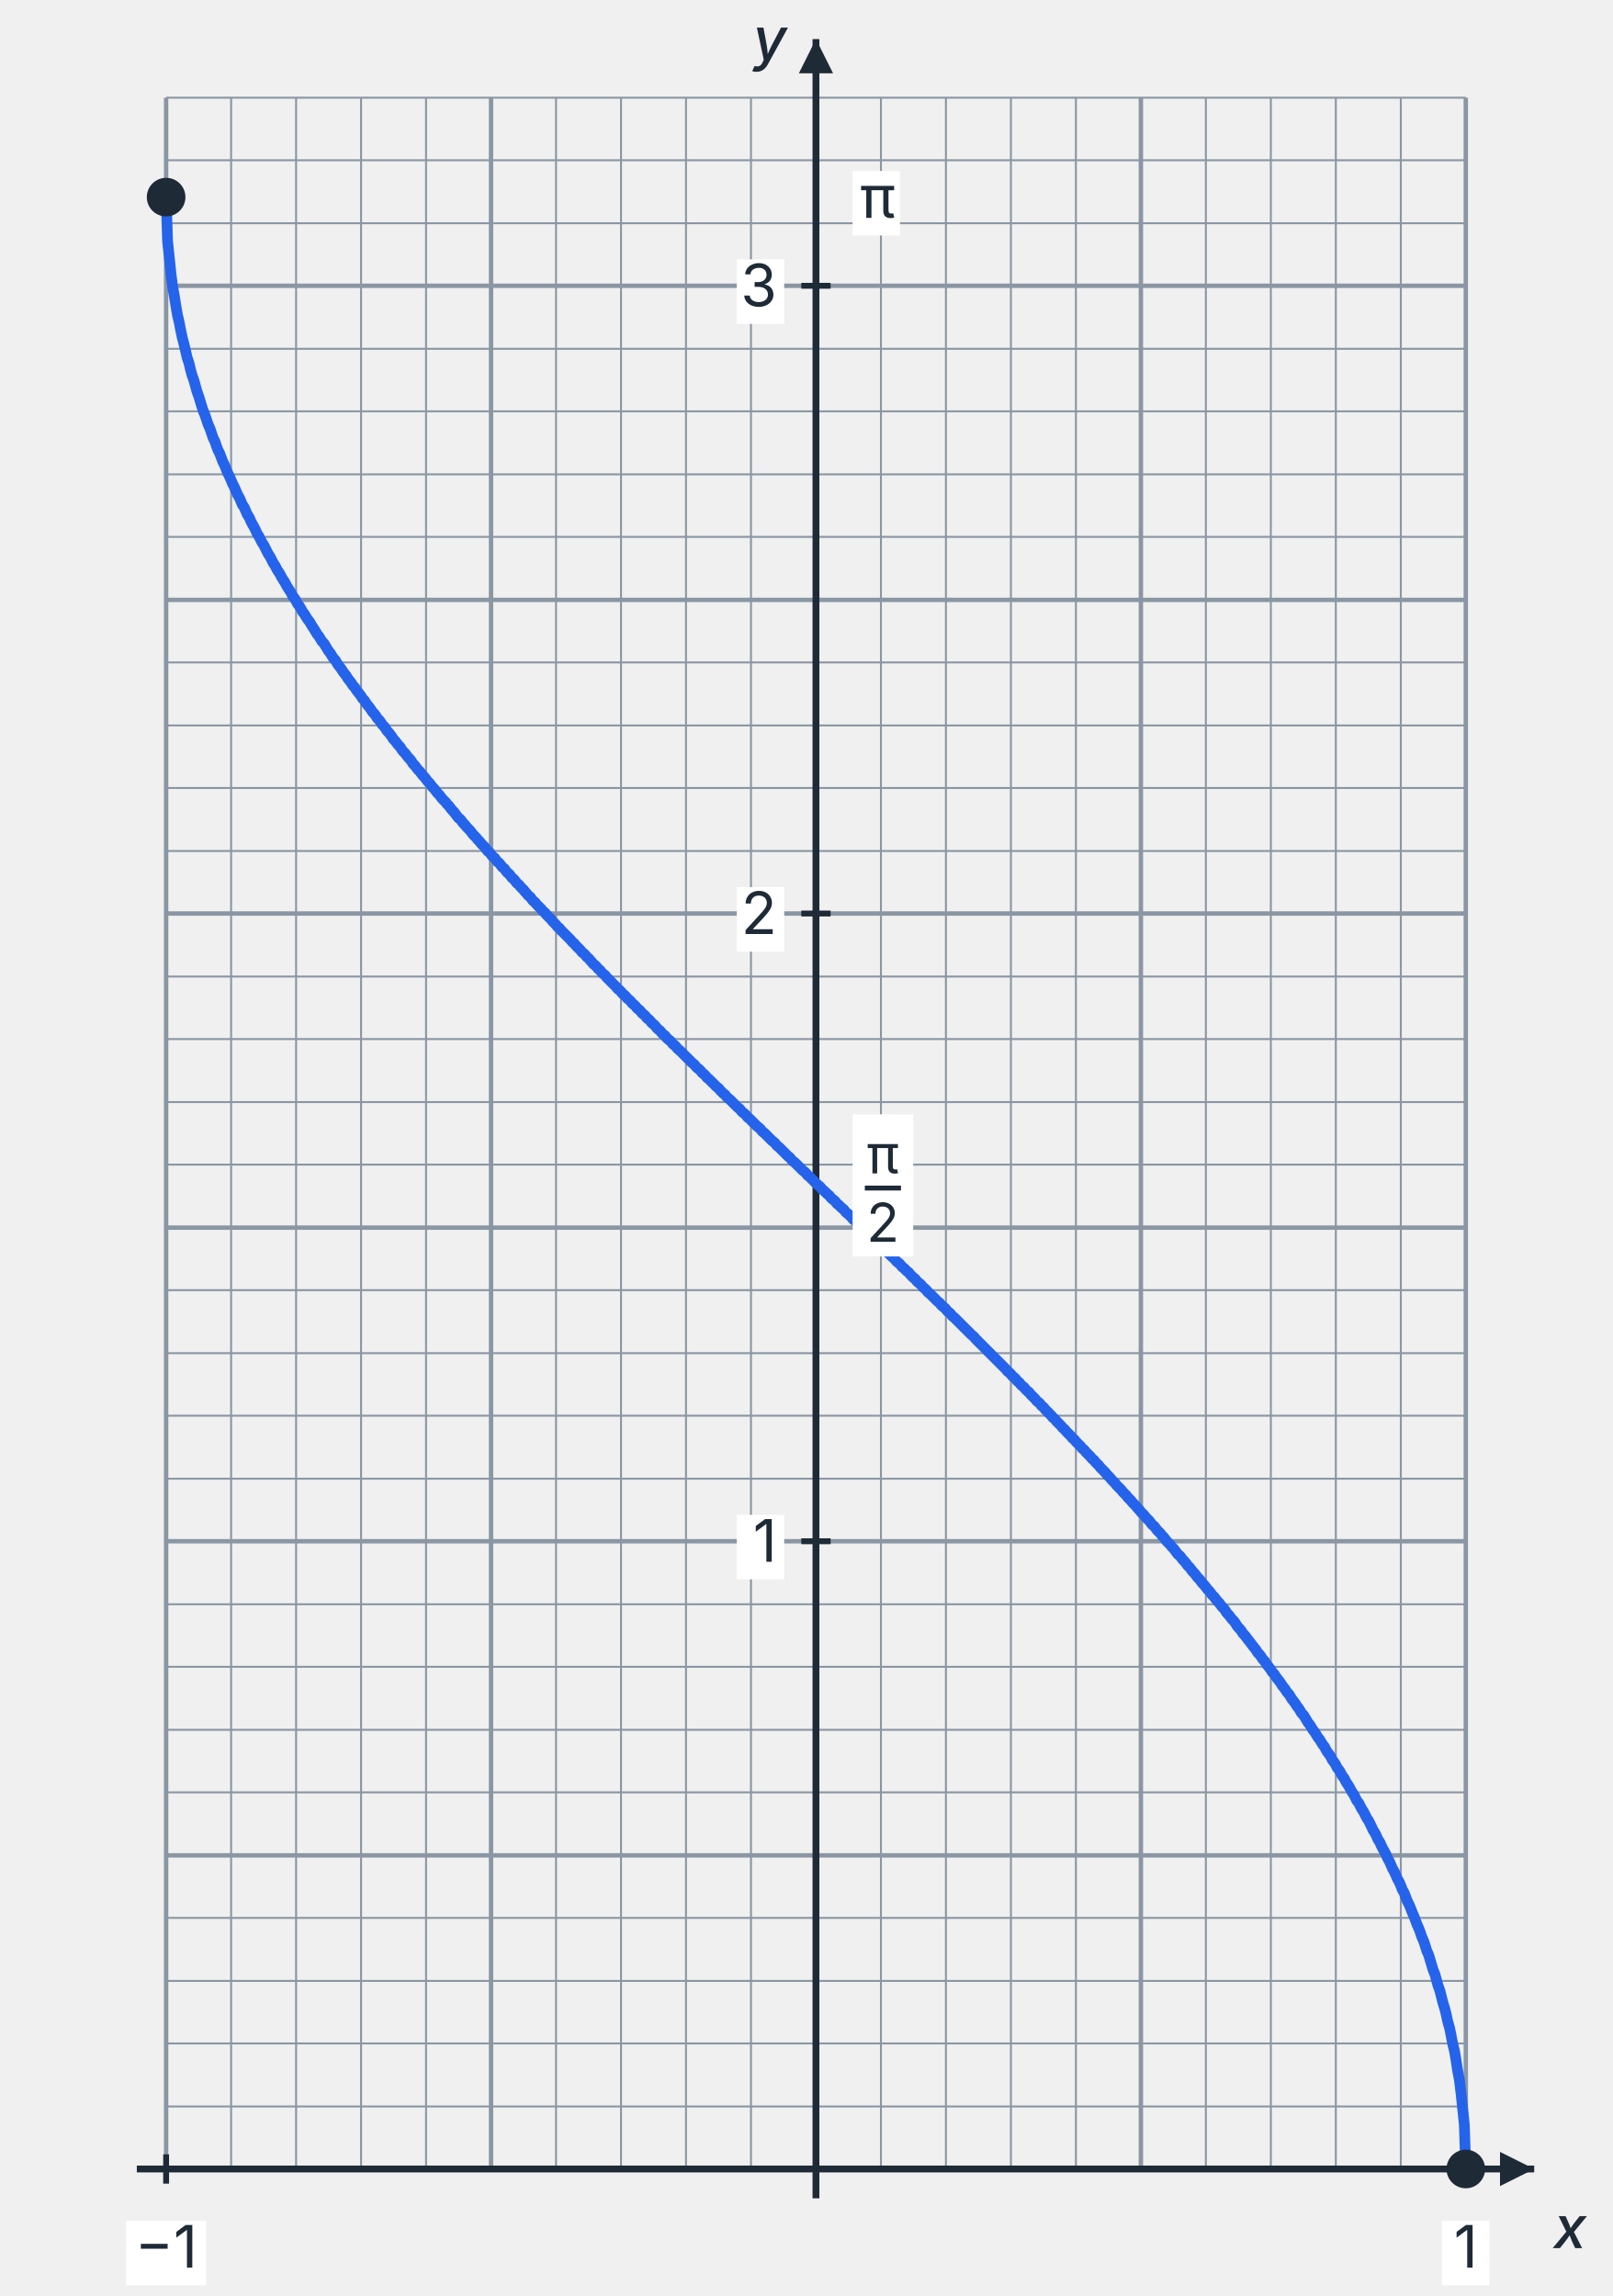
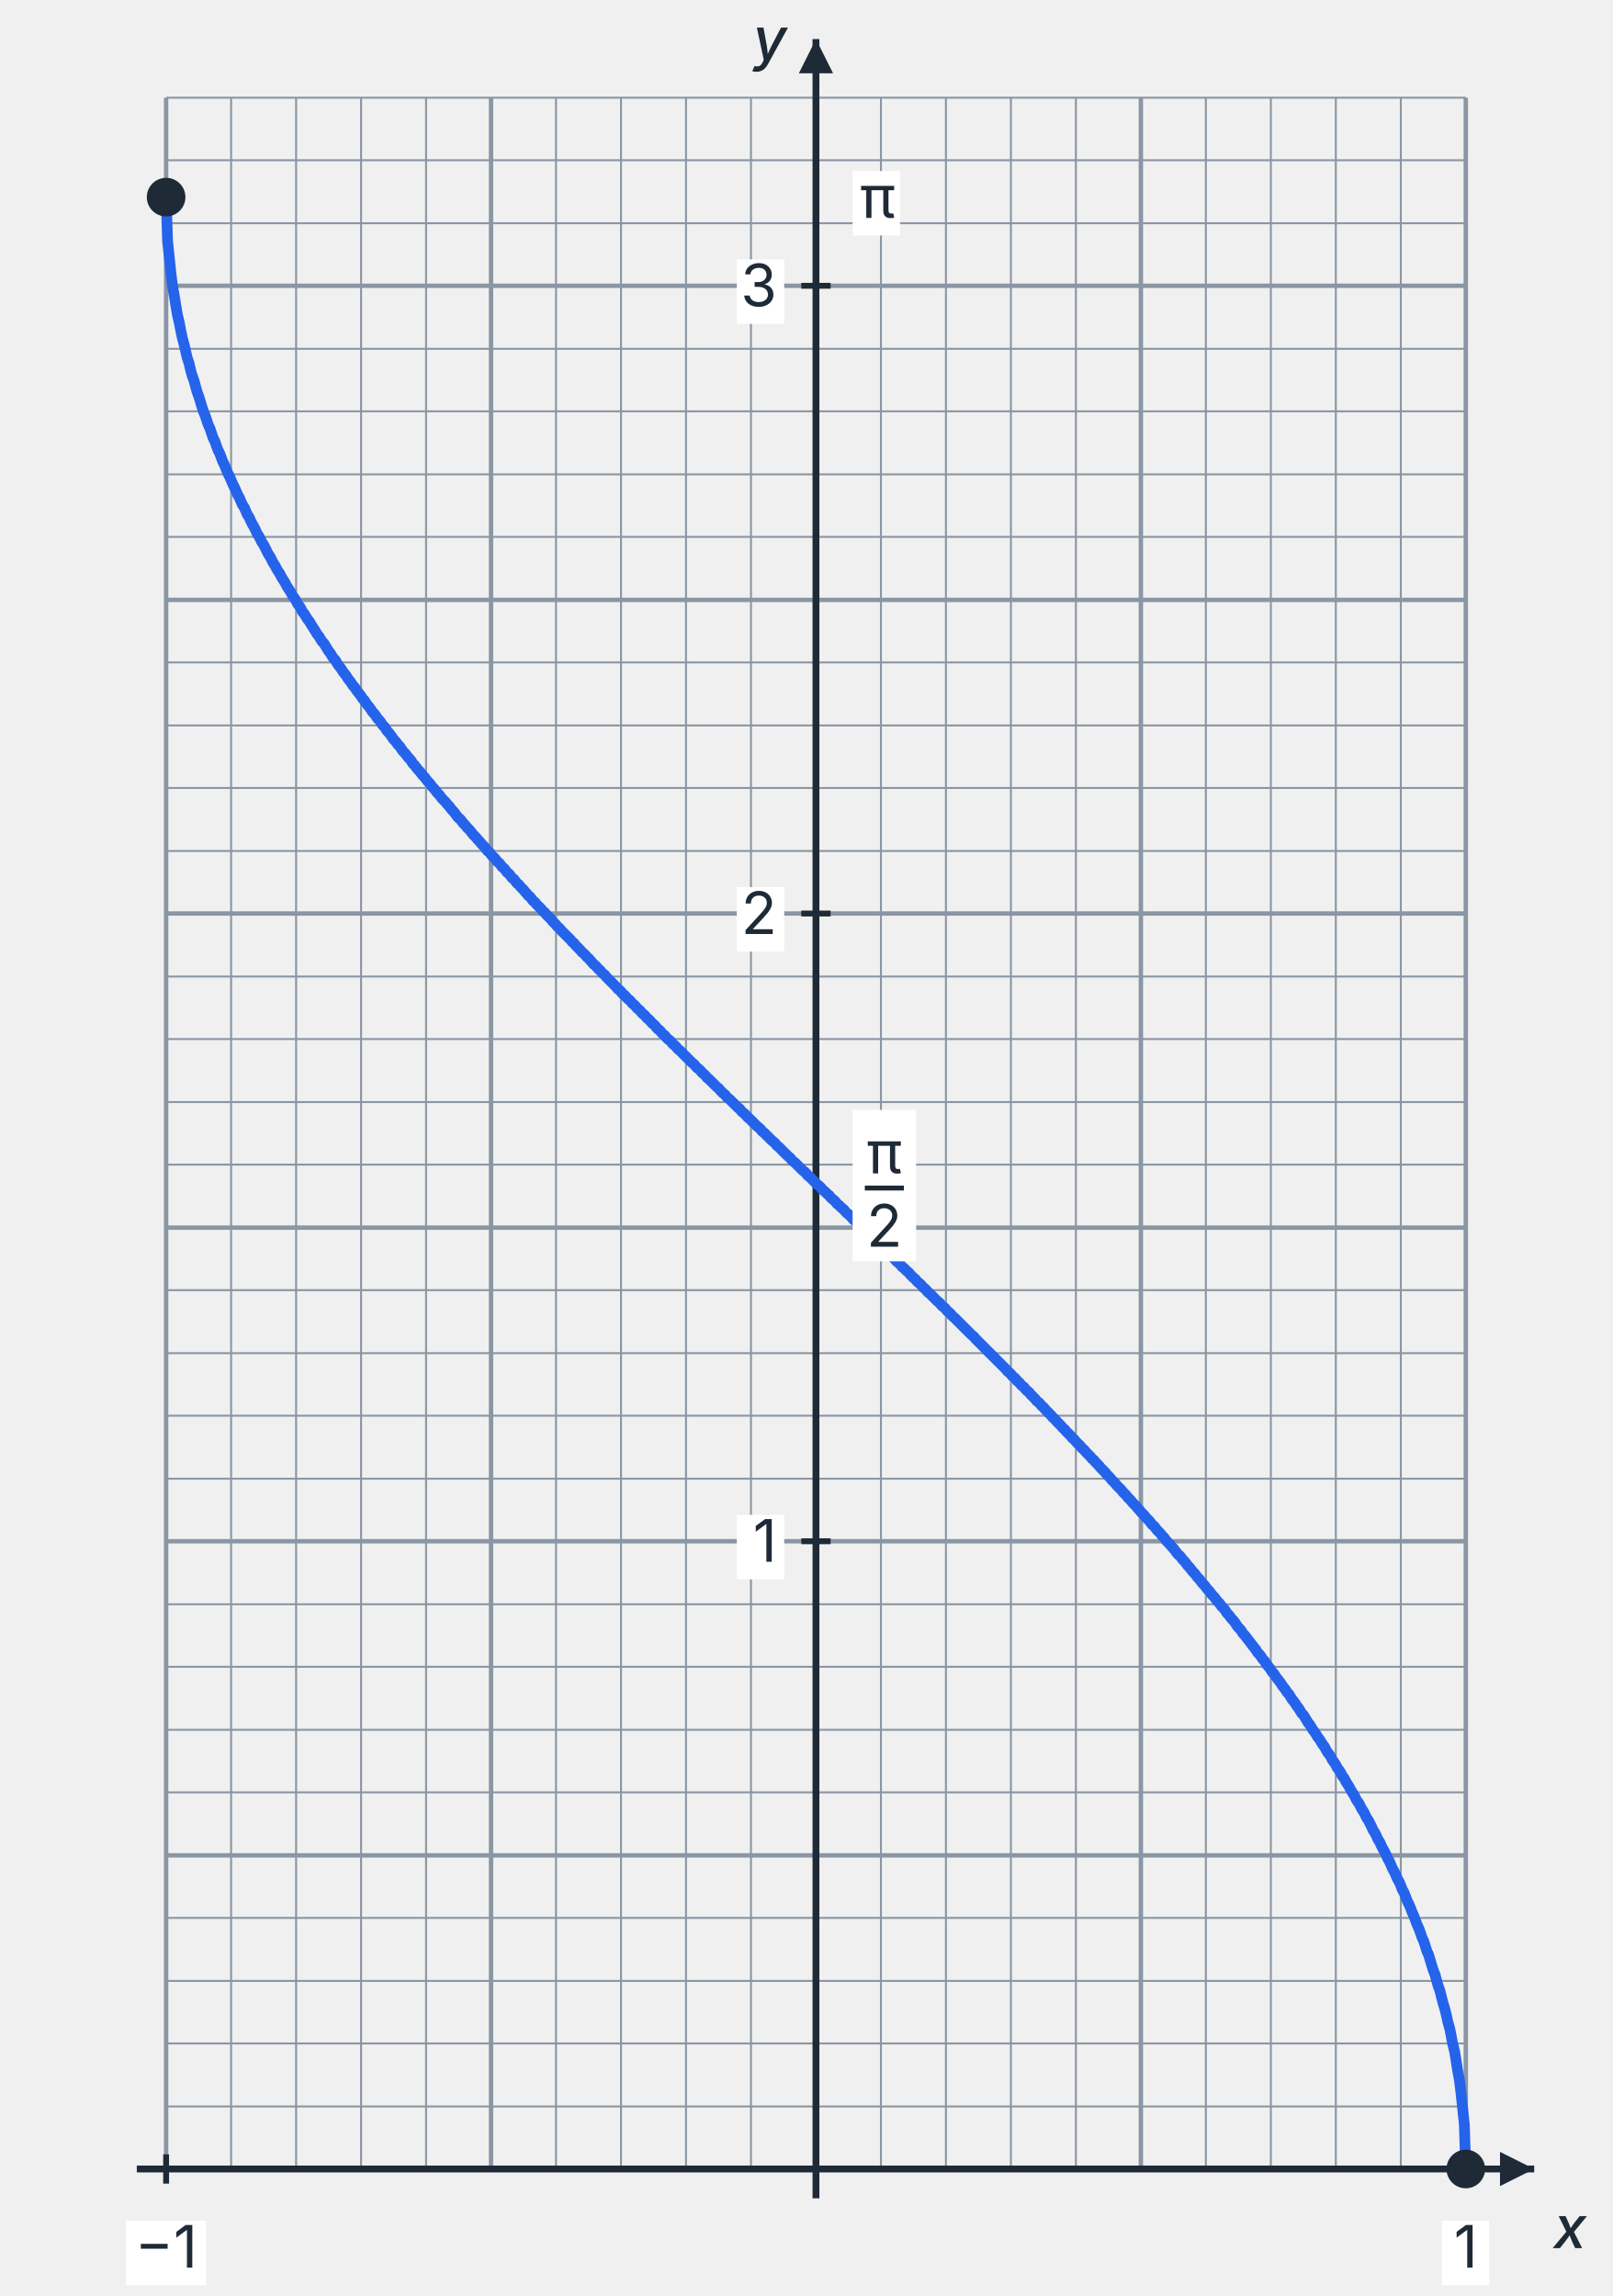
<svg xmlns="http://www.w3.org/2000/svg" viewBox="0 0 330 470" width="330" height="470" font-family="Inter, Arial, sans-serif">
  <line x1="34.0" y1="444.0" x2="34.0" y2="20.0" stroke="#8a96a3" stroke-width="0.9" />
  <line x1="47.3" y1="444.0" x2="47.3" y2="20.0" stroke="#8a96a3" stroke-width="0.4" />
  <line x1="60.6" y1="444.0" x2="60.6" y2="20.0" stroke="#8a96a3" stroke-width="0.4" />
  <line x1="73.9" y1="444.0" x2="73.9" y2="20.0" stroke="#8a96a3" stroke-width="0.4" />
  <line x1="87.2" y1="444.0" x2="87.2" y2="20.0" stroke="#8a96a3" stroke-width="0.4" />
  <line x1="100.5" y1="444.0" x2="100.5" y2="20.0" stroke="#8a96a3" stroke-width="0.9" />
  <line x1="113.8" y1="444.0" x2="113.8" y2="20.0" stroke="#8a96a3" stroke-width="0.4" />
  <line x1="127.1" y1="444.0" x2="127.1" y2="20.0" stroke="#8a96a3" stroke-width="0.4" />
  <line x1="140.4" y1="444.0" x2="140.4" y2="20.0" stroke="#8a96a3" stroke-width="0.4" />
  <line x1="153.7" y1="444.0" x2="153.7" y2="20.0" stroke="#8a96a3" stroke-width="0.4" />
  <line x1="167.0" y1="444.0" x2="167.0" y2="20.0" stroke="#8a96a3" stroke-width="0.9" />
  <line x1="180.3" y1="444.0" x2="180.3" y2="20.0" stroke="#8a96a3" stroke-width="0.4" />
  <line x1="193.6" y1="444.0" x2="193.6" y2="20.0" stroke="#8a96a3" stroke-width="0.4" />
  <line x1="206.9" y1="444.0" x2="206.9" y2="20.0" stroke="#8a96a3" stroke-width="0.4" />
  <line x1="220.2" y1="444.0" x2="220.2" y2="20.0" stroke="#8a96a3" stroke-width="0.4" />
  <line x1="233.5" y1="444.0" x2="233.5" y2="20.0" stroke="#8a96a3" stroke-width="0.9" />
  <line x1="246.8" y1="444.0" x2="246.8" y2="20.0" stroke="#8a96a3" stroke-width="0.4" />
  <line x1="260.1" y1="444.0" x2="260.1" y2="20.0" stroke="#8a96a3" stroke-width="0.4" />
  <line x1="273.4" y1="444.0" x2="273.4" y2="20.0" stroke="#8a96a3" stroke-width="0.4" />
  <line x1="286.7" y1="444.0" x2="286.7" y2="20.0" stroke="#8a96a3" stroke-width="0.4" />
  <line x1="300.0" y1="444.0" x2="300.0" y2="20.0" stroke="#8a96a3" stroke-width="0.9" />
  <line x1="34.0" y1="444.0" x2="300.0" y2="444.0" stroke="#8a96a3" stroke-width="0.9" />
  <line x1="34.0" y1="431.2" x2="300.0" y2="431.2" stroke="#8a96a3" stroke-width="0.4" />
  <line x1="34.0" y1="418.3" x2="300.0" y2="418.3" stroke="#8a96a3" stroke-width="0.4" />
  <line x1="34.0" y1="405.5" x2="300.0" y2="405.5" stroke="#8a96a3" stroke-width="0.4" />
  <line x1="34.0" y1="392.6" x2="300.0" y2="392.6" stroke="#8a96a3" stroke-width="0.4" />
  <line x1="34.0" y1="379.8" x2="300.0" y2="379.8" stroke="#8a96a3" stroke-width="0.9" />
  <line x1="34.0" y1="366.9" x2="300.0" y2="366.9" stroke="#8a96a3" stroke-width="0.4" />
  <line x1="34.0" y1="354.1" x2="300.0" y2="354.1" stroke="#8a96a3" stroke-width="0.4" />
  <line x1="34.0" y1="341.2" x2="300.0" y2="341.2" stroke="#8a96a3" stroke-width="0.4" />
  <line x1="34.0" y1="328.4" x2="300.0" y2="328.4" stroke="#8a96a3" stroke-width="0.4" />
  <line x1="34.0" y1="315.5" x2="300.0" y2="315.5" stroke="#8a96a3" stroke-width="0.9" />
  <line x1="34.0" y1="302.7" x2="300.0" y2="302.7" stroke="#8a96a3" stroke-width="0.4" />
  <line x1="34.0" y1="289.8" x2="300.0" y2="289.8" stroke="#8a96a3" stroke-width="0.4" />
  <line x1="34.0" y1="277.0" x2="300.0" y2="277.0" stroke="#8a96a3" stroke-width="0.4" />
  <line x1="34.0" y1="264.1" x2="300.0" y2="264.1" stroke="#8a96a3" stroke-width="0.4" />
  <line x1="34.0" y1="251.3" x2="300.0" y2="251.3" stroke="#8a96a3" stroke-width="0.9" />
  <line x1="34.0" y1="238.4" x2="300.0" y2="238.4" stroke="#8a96a3" stroke-width="0.4" />
  <line x1="34.0" y1="225.6" x2="300.0" y2="225.6" stroke="#8a96a3" stroke-width="0.4" />
  <line x1="34.0" y1="212.7" x2="300.0" y2="212.7" stroke="#8a96a3" stroke-width="0.4" />
  <line x1="34.0" y1="199.9" x2="300.0" y2="199.9" stroke="#8a96a3" stroke-width="0.4" />
  <line x1="34.0" y1="187.0" x2="300.0" y2="187.0" stroke="#8a96a3" stroke-width="0.9" />
  <line x1="34.0" y1="174.2" x2="300.0" y2="174.2" stroke="#8a96a3" stroke-width="0.4" />
  <line x1="34.0" y1="161.3" x2="300.0" y2="161.3" stroke="#8a96a3" stroke-width="0.4" />
  <line x1="34.0" y1="148.5" x2="300.0" y2="148.5" stroke="#8a96a3" stroke-width="0.4" />
  <line x1="34.0" y1="135.6" x2="300.0" y2="135.6" stroke="#8a96a3" stroke-width="0.4" />
  <line x1="34.0" y1="122.8" x2="300.0" y2="122.8" stroke="#8a96a3" stroke-width="0.9" />
  <line x1="34.0" y1="109.9" x2="300.0" y2="109.9" stroke="#8a96a3" stroke-width="0.4" />
  <line x1="34.0" y1="97.1" x2="300.0" y2="97.1" stroke="#8a96a3" stroke-width="0.4" />
  <line x1="34.0" y1="84.2" x2="300.0" y2="84.2" stroke="#8a96a3" stroke-width="0.4" />
  <line x1="34.0" y1="71.4" x2="300.0" y2="71.4" stroke="#8a96a3" stroke-width="0.4" />
  <line x1="34.0" y1="58.5" x2="300.0" y2="58.5" stroke="#8a96a3" stroke-width="0.9" />
  <line x1="34.0" y1="45.7" x2="300.0" y2="45.7" stroke="#8a96a3" stroke-width="0.4" />
  <line x1="34.0" y1="32.8" x2="300.0" y2="32.8" stroke="#8a96a3" stroke-width="0.4" />
  <line x1="34.0" y1="20.0" x2="300.0" y2="20.0" stroke="#8a96a3" stroke-width="0.4" />
  <line x1="28.0" y1="444.0" x2="314.0" y2="444.0" stroke="#1f2a37" stroke-width="1.4" />
  <path d="M314.0,444.0 l-7,-3.5 v7 z" fill="#1f2a37" />
  <line x1="167.0" y1="450.0" x2="167.0" y2="8.0" stroke="#1f2a37" stroke-width="1.4" />
  <path d="M167.0,8.0 l-3.5,7 h7 z" fill="#1f2a37" />
  <text x="318.0" y="460.2" text-anchor="start" font-size="12" fill="#1f2a37" font-weight="500" font-style="italic">x</text>
  <text x="161.0" y="12.2" text-anchor="end" font-size="12" fill="#1f2a37" font-weight="500" font-style="italic">y</text>
  <polyline points="34.0,40.4 34.3,49.4 34.7,53.2 35.0,56.1 35.3,58.5 35.7,60.7 36.0,62.6 36.3,64.4 36.7,66.1 37.0,67.7 37.3,69.1 37.7,70.6 38.0,71.9 38.3,73.2 38.7,74.4 39.0,75.7 39.3,76.8 39.7,77.9 40.0,79.0 40.3,80.1 40.7,81.2 41.0,82.2 41.3,83.2 41.6,84.1 42.0,85.1 42.3,86.0 42.6,86.9 43.0,87.8 43.3,88.7 43.6,89.6 44.0,90.4 44.3,91.3 44.6,92.1 45.0,92.9 45.3,93.7 45.6,94.5 46.0,95.3 46.3,96.1 46.6,96.8 47.0,97.6 47.3,98.3 47.6,99.0 48.0,99.8 48.3,100.5 48.6,101.2 49.0,101.9 49.3,102.6 49.6,103.3 50.0,103.9 50.3,104.6 50.6,105.3 51.0,105.9 51.3,106.6 51.6,107.2 52.0,107.9 52.3,108.5 52.6,109.2 53.0,109.8 53.3,110.4 53.6,111.0 54.0,111.6 54.3,112.2 54.6,112.8 54.9,113.4 55.3,114.0 55.6,114.6 55.9,115.2 56.3,115.8 56.6,116.4 56.9,116.9 57.3,117.5 57.6,118.1 57.9,118.6 58.3,119.2 58.6,119.8 58.9,120.3 59.3,120.9 59.6,121.4 59.9,122.0 60.3,122.5 60.6,123.0 60.9,123.6 61.3,124.1 61.6,124.6 61.9,125.2 62.3,125.7 62.6,126.2 62.9,126.7 63.3,127.2 63.6,127.7 63.9,128.2 64.3,128.8 64.6,129.3 64.9,129.8 65.3,130.3 65.6,130.8 65.9,131.3 66.3,131.7 66.6,132.2 66.9,132.7 67.2,133.2 67.6,133.7 67.9,134.2 68.2,134.7 68.6,135.1 68.9,135.6 69.2,136.1 69.6,136.6 69.9,137.0 70.2,137.5 70.6,138.0 70.9,138.4 71.2,138.9 71.6,139.4 71.9,139.8 72.2,140.3 72.6,140.7 72.9,141.2 73.2,141.6 73.6,142.1 73.9,142.5 74.2,143.0 74.6,143.4 74.9,143.9 75.2,144.3 75.6,144.8 75.9,145.2 76.2,145.7 76.6,146.1 76.9,146.5 77.2,147.0 77.6,147.4 77.9,147.8 78.2,148.3 78.6,148.7 78.9,149.1 79.2,149.6 79.6,150.0 79.9,150.4 80.2,150.8 80.5,151.3 80.9,151.7 81.2,152.1 81.5,152.5 81.9,152.9 82.2,153.4 82.5,153.8 82.9,154.2 83.2,154.6 83.5,155.0 83.9,155.4 84.2,155.8 84.5,156.3 84.9,156.7 85.2,157.1 85.5,157.5 85.9,157.9 86.2,158.3 86.5,158.7 86.9,159.1 87.2,159.5 87.5,159.9 87.9,160.3 88.2,160.7 88.5,161.1 88.9,161.5 89.2,161.9 89.5,162.3 89.9,162.7 90.2,163.1 90.5,163.5 90.9,163.9 91.2,164.2 91.5,164.6 91.9,165.0 92.2,165.4 92.5,165.8 92.9,166.2 93.2,166.6 93.5,167.0 93.8,167.4 94.2,167.7 94.5,168.1 94.8,168.5 95.2,168.9 95.5,169.3 95.8,169.6 96.2,170.0 96.5,170.4 96.8,170.8 97.2,171.2 97.5,171.5 97.8,171.9 98.2,172.3 98.5,172.7 98.8,173.0 99.2,173.4 99.5,173.8 99.8,174.2 100.2,174.5 100.5,174.9 100.8,175.3 101.2,175.6 101.5,176.0 101.8,176.4 102.2,176.7 102.5,177.1 102.8,177.5 103.2,177.8 103.5,178.2 103.8,178.6 104.2,178.9 104.5,179.3 104.8,179.7 105.2,180.0 105.5,180.4 105.8,180.8 106.2,181.1 106.5,181.5 106.8,181.8 107.2,182.2 107.5,182.6 107.8,182.9 108.1,183.3 108.5,183.6 108.8,184.0 109.1,184.4 109.5,184.7 109.8,185.1 110.1,185.4 110.5,185.8 110.8,186.1 111.1,186.5 111.5,186.8 111.8,187.2 112.1,187.5 112.5,187.9 112.8,188.2 113.1,188.6 113.5,189.0 113.8,189.3 114.1,189.7 114.5,190.0 114.8,190.4 115.1,190.7 115.5,191.1 115.8,191.4 116.1,191.7 116.5,192.1 116.8,192.4 117.1,192.8 117.5,193.1 117.8,193.5 118.1,193.8 118.5,194.2 118.8,194.5 119.1,194.9 119.5,195.2 119.8,195.5 120.1,195.9 120.5,196.2 120.8,196.6 121.1,196.9 121.4,197.3 121.8,197.6 122.1,197.9 122.4,198.3 122.8,198.6 123.1,199.0 123.4,199.3 123.8,199.6 124.1,200.0 124.4,200.3 124.8,200.7 125.1,201.0 125.4,201.3 125.8,201.7 126.1,202.0 126.4,202.4 126.8,202.7 127.1,203.0 127.4,203.4 127.8,203.7 128.1,204.0 128.4,204.4 128.8,204.7 129.1,205.0 129.4,205.4 129.8,205.7 130.1,206.0 130.4,206.4 130.8,206.7 131.1,207.0 131.4,207.4 131.8,207.7 132.1,208.0 132.4,208.4 132.8,208.7 133.1,209.0 133.4,209.4 133.8,209.7 134.1,210.0 134.4,210.4 134.7,210.7 135.1,211.0 135.4,211.4 135.7,211.7 136.1,212.0 136.4,212.4 136.7,212.7 137.1,213.0 137.4,213.3 137.7,213.7 138.1,214.0 138.4,214.3 138.7,214.7 139.1,215.0 139.4,215.3 139.7,215.6 140.1,216.0 140.4,216.3 140.7,216.6 141.1,217.0 141.4,217.3 141.7,217.6 142.1,217.9 142.4,218.3 142.7,218.6 143.1,218.9 143.4,219.2 143.7,219.6 144.1,219.9 144.4,220.2 144.7,220.6 145.1,220.9 145.4,221.2 145.7,221.5 146.1,221.9 146.4,222.2 146.7,222.5 147.1,222.8 147.4,223.2 147.7,223.5 148.0,223.8 148.4,224.1 148.7,224.5 149.0,224.8 149.4,225.1 149.7,225.4 150.0,225.7 150.4,226.1 150.7,226.4 151.0,226.7 151.4,227.0 151.7,227.4 152.0,227.7 152.4,228.0 152.7,228.3 153.0,228.7 153.4,229.0 153.7,229.3 154.0,229.6 154.4,230.0 154.7,230.3 155.0,230.6 155.4,230.9 155.7,231.2 156.0,231.6 156.4,231.9 156.7,232.2 157.0,232.5 157.4,232.9 157.7,233.2 158.0,233.5 158.4,233.8 158.7,234.1 159.0,234.5 159.4,234.8 159.7,235.1 160.0,235.4 160.3,235.7 160.7,236.1 161.0,236.4 161.3,236.7 161.7,237.0 162.0,237.4 162.3,237.7 162.7,238.0 163.0,238.3 163.3,238.6 163.7,239.0 164.0,239.3 164.3,239.6 164.7,239.9 165.0,240.2 165.3,240.6 165.7,240.9 166.0,241.2 166.3,241.5 166.7,241.9 167.0,242.2 167.3,242.5 167.7,242.8 168.0,243.1 168.3,243.5 168.7,243.8 169.0,244.1 169.3,244.4 169.7,244.7 170.0,245.1 170.3,245.4 170.7,245.7 171.0,246.0 171.3,246.4 171.7,246.7 172.0,247.0 172.3,247.3 172.7,247.6 173.0,248.0 173.3,248.3 173.7,248.6 174.0,248.9 174.3,249.2 174.6,249.6 175.0,249.9 175.3,250.2 175.6,250.5 176.0,250.9 176.3,251.2 176.6,251.5 177.0,251.8 177.3,252.1 177.6,252.5 178.0,252.8 178.3,253.1 178.6,253.4 179.0,253.8 179.3,254.1 179.6,254.4 180.0,254.7 180.3,255.0 180.6,255.4 181.0,255.7 181.3,256.0 181.6,256.3 182.0,256.7 182.3,257.0 182.6,257.3 183.0,257.6 183.3,258.0 183.6,258.3 184.0,258.6 184.3,258.9 184.6,259.3 185.0,259.6 185.3,259.9 185.6,260.2 186.0,260.5 186.3,260.9 186.6,261.2 186.9,261.5 187.3,261.8 187.6,262.2 187.9,262.5 188.3,262.8 188.6,263.1 188.9,263.5 189.3,263.8 189.6,264.1 189.9,264.5 190.3,264.8 190.6,265.1 190.9,265.4 191.3,265.8 191.6,266.1 191.9,266.4 192.3,266.7 192.6,267.1 192.9,267.4 193.3,267.7 193.6,268.0 193.9,268.4 194.3,268.7 194.6,269.0 194.9,269.4 195.3,269.7 195.6,270.0 195.9,270.3 196.3,270.7 196.6,271.0 196.9,271.3 197.3,271.7 197.6,272.0 197.9,272.3 198.3,272.7 198.6,273.0 198.9,273.3 199.3,273.6 199.6,274.0 199.9,274.3 200.2,274.6 200.6,275.0 200.9,275.3 201.2,275.6 201.6,276.0 201.9,276.3 202.2,276.6 202.6,277.0 202.9,277.3 203.2,277.6 203.6,278.0 203.9,278.3 204.2,278.6 204.6,279.0 204.9,279.3 205.2,279.6 205.6,280.0 205.9,280.3 206.2,280.7 206.6,281.0 206.9,281.3 207.2,281.7 207.6,282.0 207.9,282.3 208.2,282.7 208.6,283.0 208.9,283.4 209.2,283.7 209.6,284.0 209.9,284.4 210.2,284.7 210.6,285.0 210.9,285.4 211.2,285.7 211.6,286.1 211.9,286.4 212.2,286.8 212.6,287.1 212.9,287.4 213.2,287.8 213.6,288.1 213.9,288.5 214.2,288.8 214.5,289.1 214.9,289.5 215.2,289.8 215.5,290.2 215.9,290.5 216.2,290.9 216.5,291.2 216.9,291.6 217.2,291.9 217.5,292.3 217.9,292.6 218.2,293.0 218.5,293.3 218.9,293.7 219.2,294.0 219.5,294.4 219.9,294.7 220.2,295.1 220.5,295.4 220.9,295.8 221.2,296.1 221.5,296.5 221.9,296.8 222.2,297.2 222.5,297.5 222.9,297.9 223.2,298.2 223.5,298.6 223.9,298.9 224.2,299.3 224.5,299.6 224.9,300.0 225.2,300.4 225.5,300.7 225.9,301.1 226.2,301.4 226.5,301.8 226.8,302.1 227.2,302.5 227.5,302.9 227.8,303.2 228.2,303.6 228.5,304.0 228.8,304.3 229.2,304.7 229.5,305.0 229.8,305.4 230.2,305.8 230.5,306.1 230.8,306.5 231.2,306.9 231.5,307.2 231.8,307.6 232.2,308.0 232.5,308.3 232.8,308.7 233.2,309.1 233.5,309.5 233.8,309.8 234.2,310.2 234.5,310.6 234.8,310.9 235.2,311.3 235.5,311.7 235.8,312.1 236.2,312.4 236.5,312.8 236.8,313.2 237.2,313.6 237.5,313.9 237.8,314.3 238.2,314.7 238.5,315.1 238.8,315.5 239.2,315.9 239.5,316.2 239.8,316.6 240.2,317.0 240.5,317.4 240.8,317.8 241.1,318.2 241.5,318.5 241.8,318.9 242.1,319.3 242.5,319.7 242.8,320.1 243.1,320.5 243.5,320.9 243.8,321.3 244.1,321.7 244.5,322.1 244.8,322.5 245.1,322.9 245.5,323.3 245.8,323.7 246.1,324.1 246.5,324.5 246.8,324.9 247.1,325.3 247.5,325.7 247.8,326.1 248.1,326.5 248.5,326.9 248.8,327.3 249.1,327.7 249.5,328.1 249.8,328.5 250.1,328.9 250.5,329.3 250.8,329.7 251.1,330.2 251.5,330.6 251.8,331.0 252.1,331.4 252.5,331.8 252.8,332.2 253.1,332.7 253.4,333.1 253.8,333.5 254.1,333.9 254.4,334.4 254.8,334.8 255.1,335.2 255.4,335.6 255.8,336.1 256.1,336.5 256.4,336.9 256.8,337.4 257.1,337.8 257.4,338.3 257.8,338.7 258.1,339.1 258.4,339.6 258.8,340.0 259.1,340.5 259.4,340.9 259.8,341.4 260.1,341.8 260.4,342.3 260.8,342.7 261.1,343.2 261.4,343.6 261.8,344.1 262.1,344.5 262.4,345.0 262.8,345.5 263.1,345.9 263.4,346.4 263.8,346.8 264.1,347.3 264.4,347.8 264.8,348.3 265.1,348.7 265.4,349.2 265.8,349.7 266.1,350.2 266.4,350.7 266.8,351.1 267.1,351.6 267.4,352.1 267.7,352.6 268.1,353.1 268.4,353.6 268.7,354.1 269.1,354.6 269.4,355.1 269.7,355.6 270.1,356.1 270.4,356.6 270.7,357.1 271.1,357.6 271.4,358.2 271.7,358.7 272.1,359.2 272.4,359.7 272.7,360.3 273.1,360.8 273.4,361.3 273.7,361.9 274.1,362.4 274.4,362.9 274.7,363.5 275.1,364.0 275.4,364.6 275.7,365.1 276.1,365.7 276.4,366.3 276.7,366.8 277.1,367.4 277.4,368.0 277.7,368.6 278.1,369.1 278.4,369.7 278.7,370.3 279.1,370.9 279.4,371.5 279.7,372.1 280.1,372.7 280.4,373.3 280.7,373.9 281.0,374.6 281.4,375.2 281.7,375.8 282.0,376.5 282.4,377.1 282.7,377.8 283.0,378.4 283.4,379.1 283.7,379.7 284.0,380.4 284.4,381.1 284.7,381.8 285.0,382.5 285.4,383.2 285.7,383.9 286.0,384.6 286.4,385.3 286.7,386.0 287.0,386.8 287.4,387.5 287.7,388.3 288.0,389.1 288.4,389.9 288.7,390.6 289.0,391.4 289.4,392.3 289.7,393.1 290.0,393.9 290.4,394.8 290.7,395.6 291.0,396.5 291.4,397.4 291.7,398.3 292.0,399.3 292.4,400.2 292.7,401.2 293.0,402.2 293.3,403.2 293.7,404.2 294.0,405.3 294.3,406.4 294.7,407.5 295.0,408.7 295.3,409.9 295.7,411.2 296.0,412.4 296.3,413.8 296.7,415.2 297.0,416.7 297.3,418.3 297.7,419.9 298.0,421.7 298.3,423.7 298.7,425.8 299.0,428.3 299.3,431.1 299.7,434.9 300.0,444.0" fill="none" stroke="#2563eb" stroke-width="2.2" stroke-linejoin="round" />
  <circle cx="34.0" cy="40.353" r="3.2" fill="#1f2a37" stroke="#1f2a37" stroke-width="1.5" />
  <circle cx="300.0" cy="444.0" r="3.2" fill="#1f2a37" stroke="#1f2a37" stroke-width="1.5" />
  <line x1="34.0" y1="441.0" x2="34.0" y2="447.0" stroke="#1f2a37" stroke-width="1.2" />
  <line x1="300.0" y1="441.0" x2="300.0" y2="447.0" stroke="#1f2a37" stroke-width="1.2" />
  <line x1="164.0" y1="315.5" x2="170.0" y2="315.5" stroke="#1f2a37" stroke-width="1.2" />
  <line x1="164.0" y1="187.0" x2="170.0" y2="187.0" stroke="#1f2a37" stroke-width="1.2" />
  <line x1="164.0" y1="58.5" x2="170.0" y2="58.5" stroke="#1f2a37" stroke-width="1.2" />
  <rect x="25.8" y="454.6" width="16.4" height="13.2" fill="#fff" />
  <text x="34.0" y="464.2" text-anchor="middle" font-size="12" fill="#1f2a37">−1</text>
  <rect x="295.1" y="454.6" width="9.7" height="13.2" fill="#fff" />
  <text x="300.0" y="464.2" text-anchor="middle" font-size="12" fill="#1f2a37">1</text>
  <rect x="150.8" y="310.1" width="9.7" height="13.2" fill="#fff" />
  <text x="159.0" y="319.7" text-anchor="end" font-size="12" fill="#1f2a37">1</text>
  <rect x="150.8" y="181.6" width="9.7" height="13.2" fill="#fff" />
  <text x="159.0" y="191.2" text-anchor="end" font-size="12" fill="#1f2a37">2</text>
  <rect x="150.8" y="53.1" width="9.7" height="13.2" fill="#fff" />
  <text x="159.0" y="62.7" text-anchor="end" font-size="12" fill="#1f2a37">3</text>
-   <rect x="174.5" y="228.1" width="12.4" height="29.1" fill="#fff" />
-   <text x="180.7" y="240.2" text-anchor="middle" font-size="11.0" fill="#1f2a37">π</text>
-   <line x1="177.0" y1="243.2" x2="184.4" y2="243.2" stroke="#1f2a37" stroke-width="1" />
-   <text x="180.7" y="254.2" text-anchor="middle" font-size="11.0" fill="#1f2a37">2</text>
+   <rect x="174.5" y="227.2" width="13.0" height="31.0" fill="#fff" />
+   <text x="181.0" y="240.2" text-anchor="middle" font-size="12.0" fill="#1f2a37">π</text>
+   <line x1="177.0" y1="243.2" x2="185.0" y2="243.2" stroke="#1f2a37" stroke-width="1" />
+   <text x="181.0" y="255.2" text-anchor="middle" font-size="12.0" fill="#1f2a37">2</text>
  <rect x="174.5" y="35.0" width="9.7" height="13.2" fill="#fff" />
  <text x="176.0" y="44.6" text-anchor="start" font-size="12" fill="#1f2a37">π</text>
</svg>
